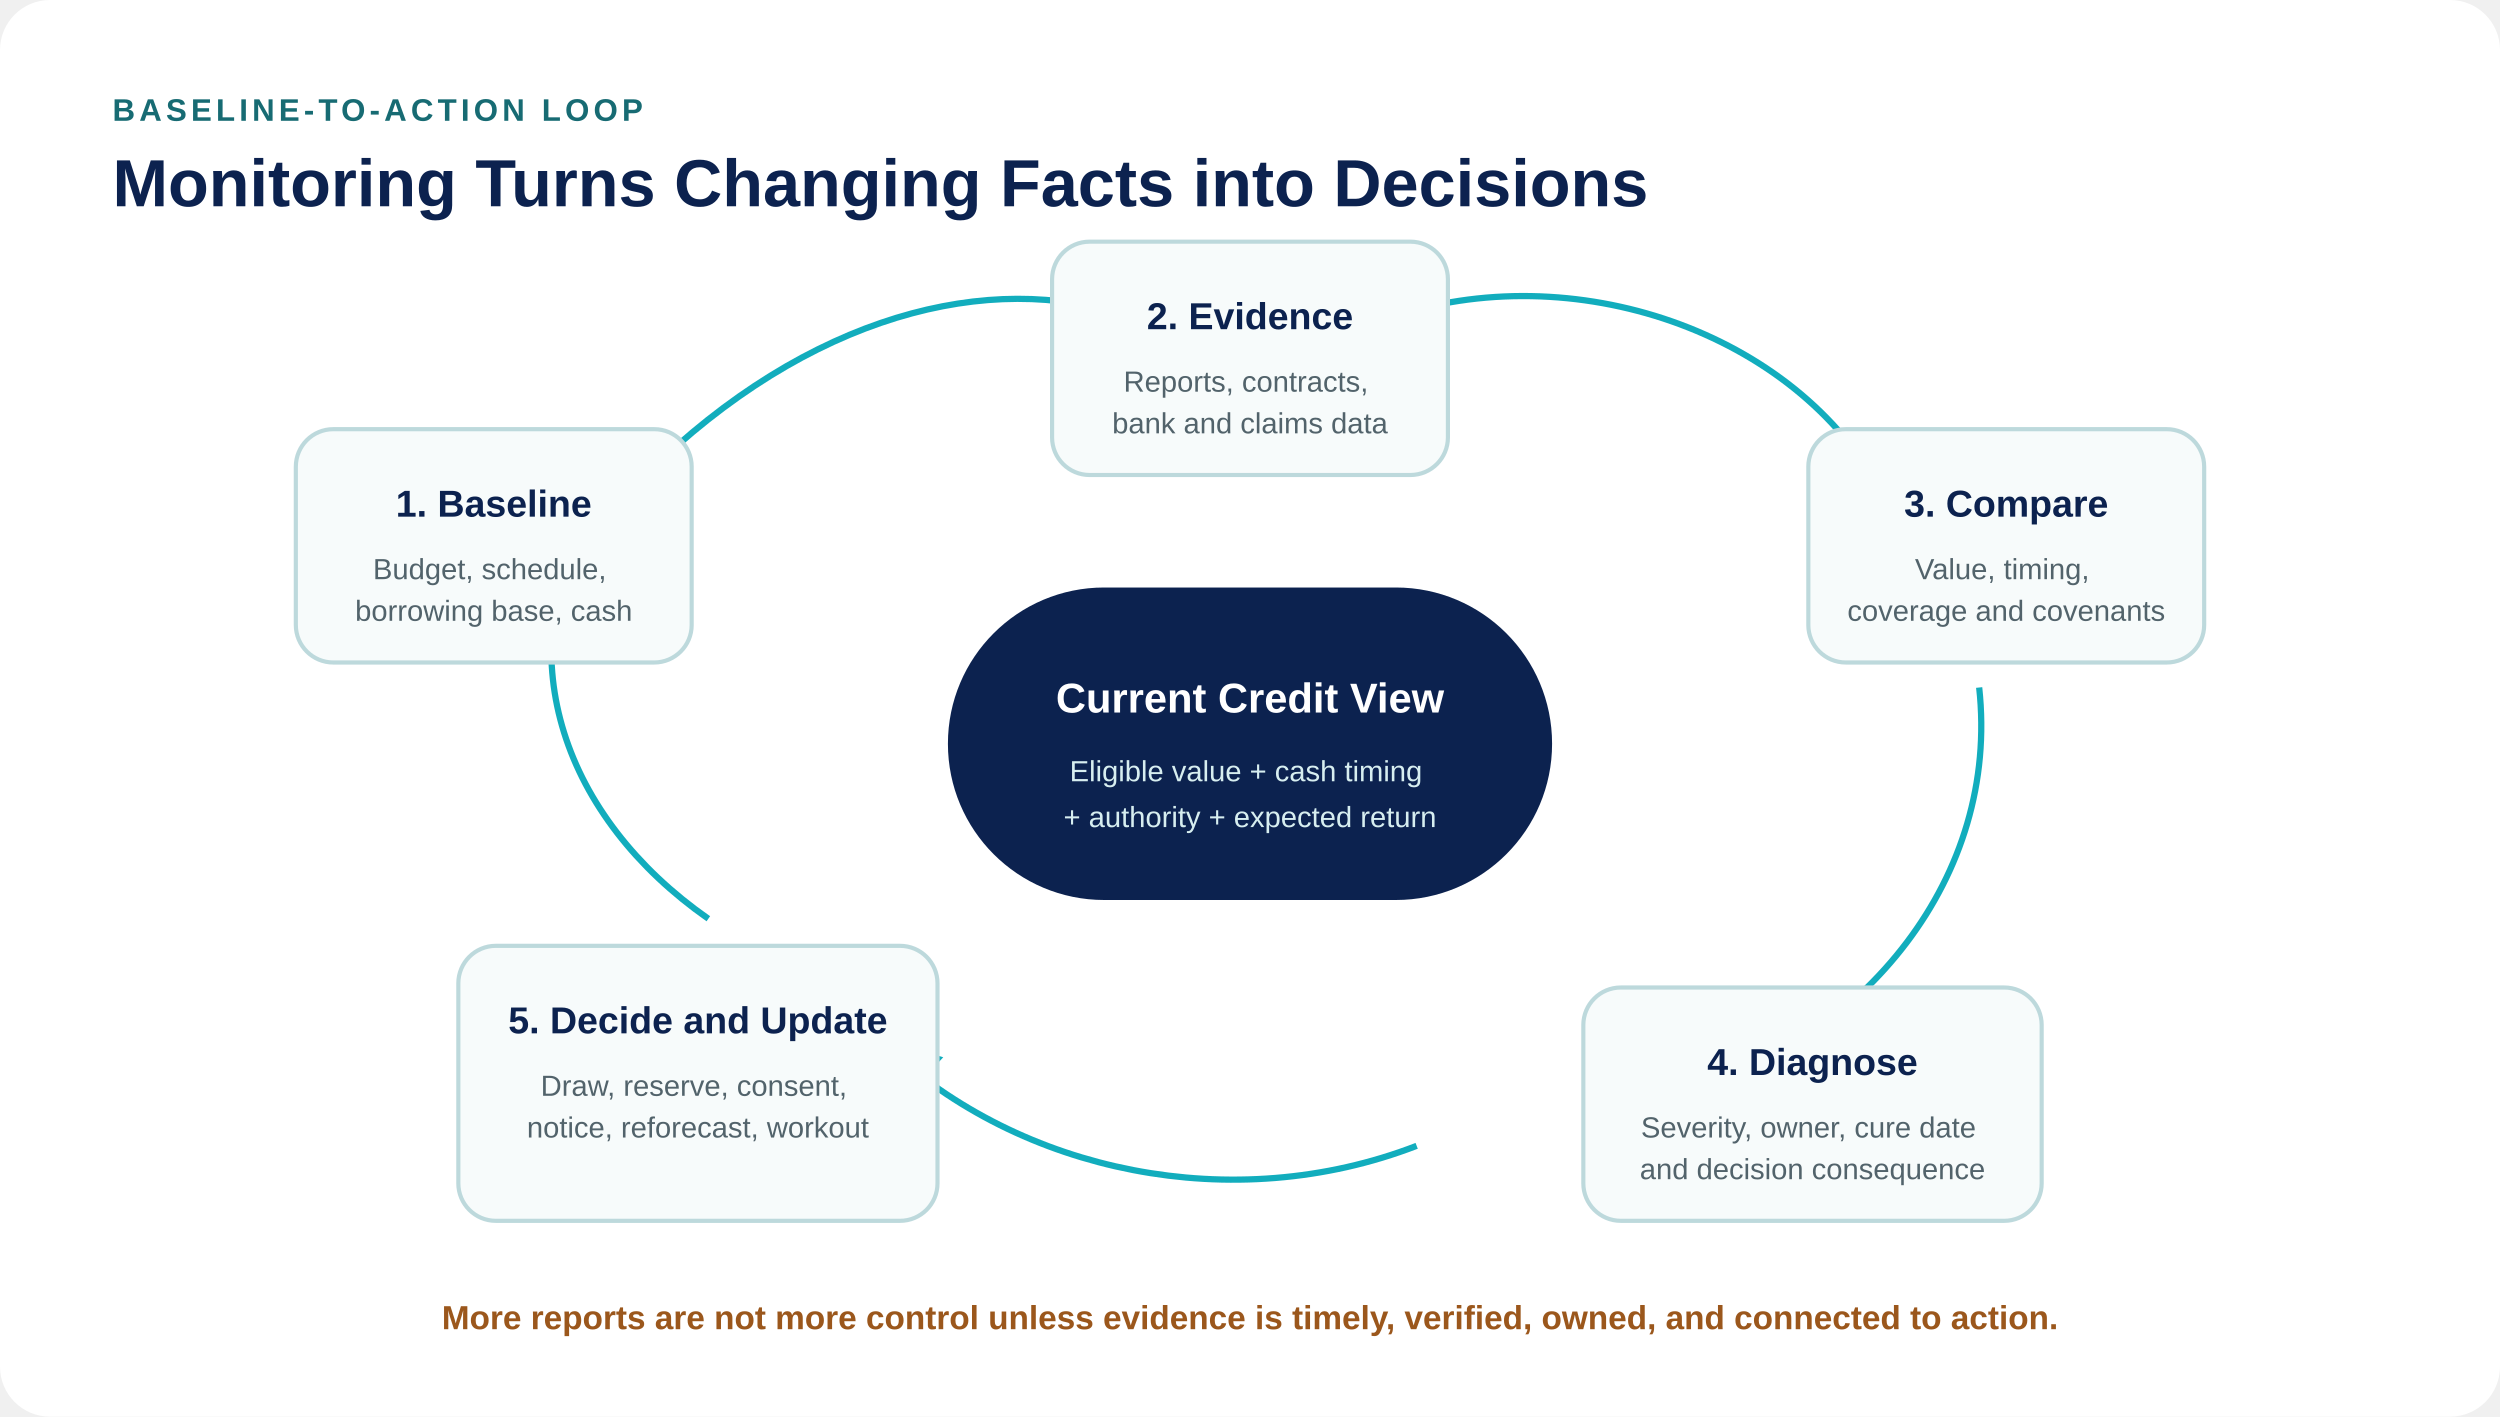
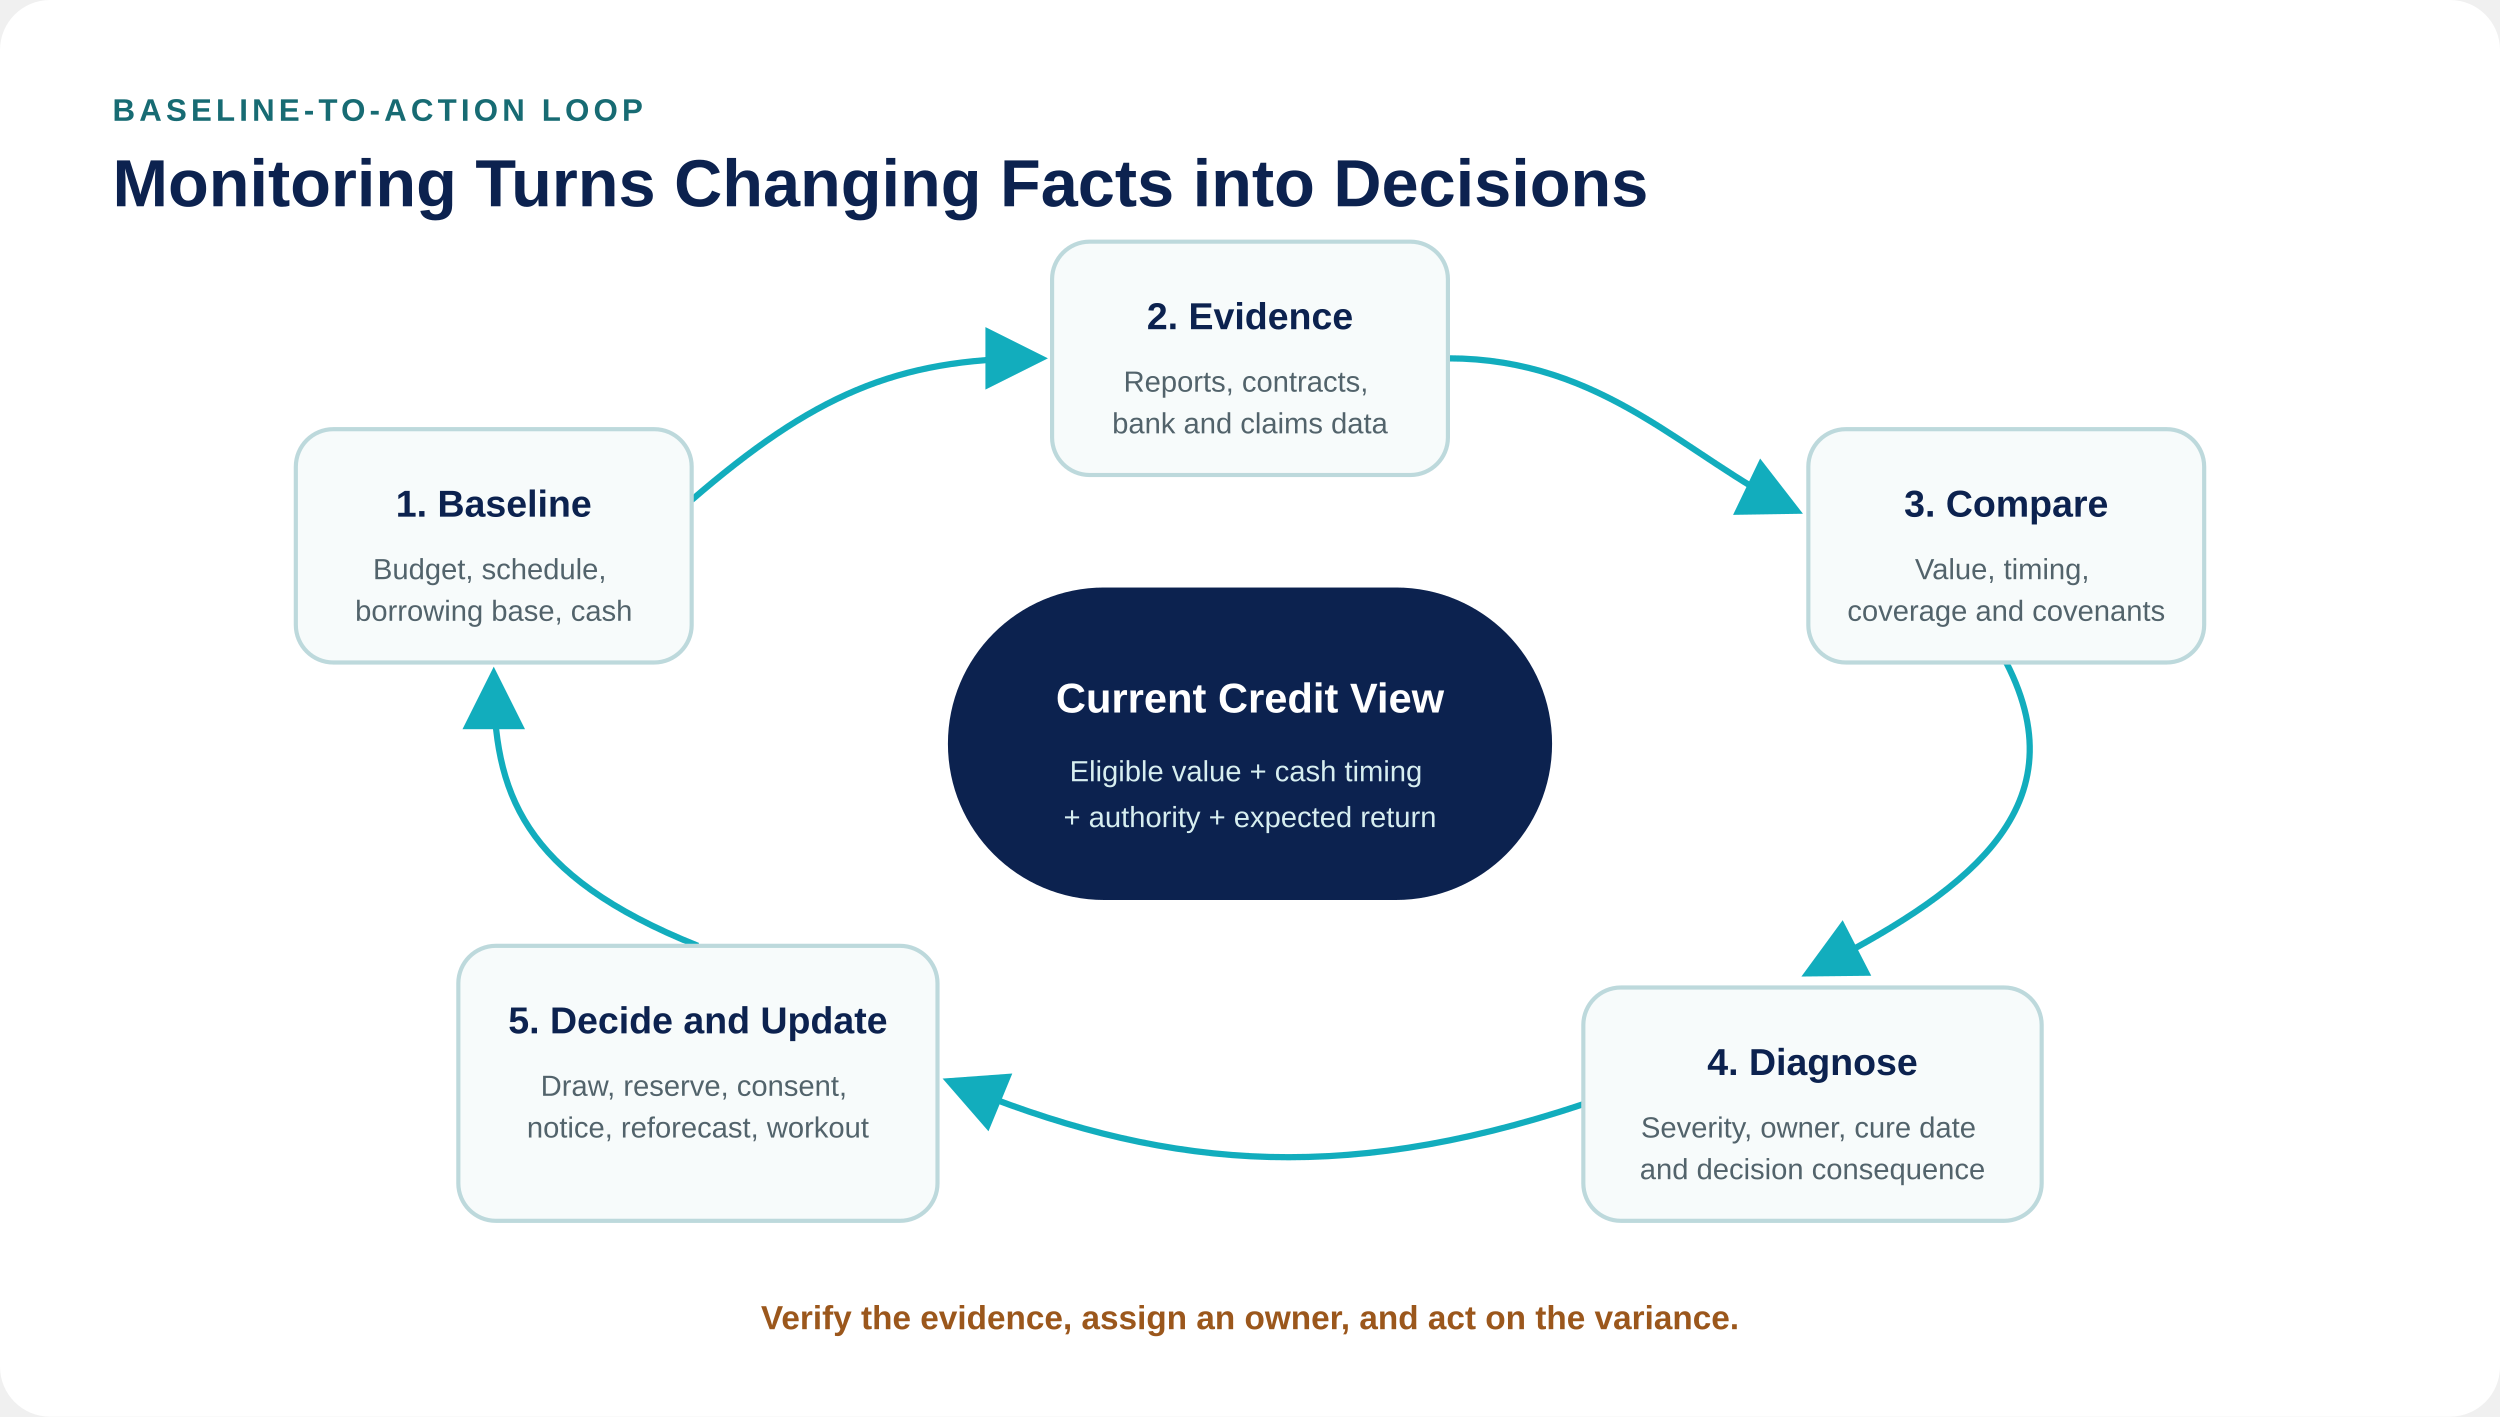
<svg xmlns="http://www.w3.org/2000/svg" width="1200" height="680" viewBox="0 0 1200 680" role="img" aria-labelledby="monitor-title monitor-desc">
  <defs>
    <marker id="monitor-arrow" markerWidth="10" markerHeight="10" refX="8" refY="5" orient="auto">
      <path d="M0 0 10 5 0 10z" fill="#12adbd" />
    </marker>
    <style>.bg{fill:#fff}.eyebrow{font:700 15px Aptos,Segoe UI,Arial,sans-serif;letter-spacing:2px;fill:#176b73}.title{font:750 32px Aptos,Segoe UI,Arial,sans-serif;fill:#0c224f}.node{fill:#f7fbfb;stroke:#bdd9dc;stroke-width:2}.accent{fill:#0c224f}.label{font:750 18px Aptos,Segoe UI,Arial,sans-serif;fill:#0c224f;text-anchor:middle}.detail{font:400 14px Aptos,Segoe UI,Arial,sans-serif;fill:#52636b;text-anchor:middle}.white{font:750 20px Aptos,Segoe UI,Arial,sans-serif;fill:#fff;text-anchor:middle}.whitesub{font:400 14px Aptos,Segoe UI,Arial,sans-serif;fill:#d7eef0;text-anchor:middle}.arrow{fill:none;stroke:#12adbd;stroke-width:3;marker-end:url(#monitor-arrow)}.note{font:700 16px Aptos,Segoe UI,Arial,sans-serif;fill:#9b571c;text-anchor:middle}</style>
  </defs>
  <rect class="bg" width="1200" height="680" rx="24" />
  <text class="eyebrow" x="54" y="58">BASELINE-TO-ACTION LOOP</text>
  <text class="title" x="54" y="99">Monitoring Turns Changing Facts into Decisions</text>
-   <path class="arrow" d="M303 235C380 155 468 130 535 150" />
-   <path class="arrow" d="M675 150C764 124 870 164 907 244" />
-   <path class="arrow" d="M950 330C960 421 895 500 807 526" />
-   <path class="arrow" d="M680 550C592 584 490 563 425 502" />
-   <path class="arrow" d="M340 441C270 392 245 316 281 248" />
+   <path class="arrow" d="M332 240C390 190 430 172 497 172" />
+   <path class="arrow" d="M695 172C770 172 810 220 860 244" />
+   <path class="arrow" d="M963 318C1000 390 940 430 870 466" />
+   <path class="arrow" d="M760 530C640 570 555 560 458 520" />
+   <path class="arrow" d="M335 454C250 420 237 380 237 326" />
  <g transform="translate(142 206)">
    <rect class="node" width="190" height="112" rx="18" />
    <text class="label" x="95" y="42">1. Baseline</text>
    <text class="detail" x="95" y="72">
      <tspan x="95">Budget, schedule,</tspan>
      <tspan x="95" dy="20">borrowing base, cash</tspan>
    </text>
  </g>
  <g transform="translate(505 116)">
    <rect class="node" width="190" height="112" rx="18" />
    <text class="label" x="95" y="42">2. Evidence</text>
    <text class="detail" x="95" y="72">
      <tspan x="95">Reports, contracts,</tspan>
      <tspan x="95" dy="20">bank and claims data</tspan>
    </text>
  </g>
  <g transform="translate(868 206)">
    <rect class="node" width="190" height="112" rx="18" />
    <text class="label" x="95" y="42">3. Compare</text>
    <text class="detail" x="95" y="72">
      <tspan x="95">Value, timing,</tspan>
      <tspan x="95" dy="20">coverage and covenants</tspan>
    </text>
  </g>
  <g transform="translate(760 474)">
    <rect class="node" width="220" height="112" rx="18" />
    <text class="label" x="110" y="42">4. Diagnose</text>
    <text class="detail" x="110" y="72">
      <tspan x="110">Severity, owner, cure date</tspan>
      <tspan x="110" dy="20">and decision consequence</tspan>
    </text>
  </g>
  <g transform="translate(220 454)">
    <rect class="node" width="230" height="132" rx="18" />
    <text class="label" x="115" y="42">5. Decide and Update</text>
    <text class="detail" x="115" y="72">
      <tspan x="115">Draw, reserve, consent,</tspan>
      <tspan x="115" dy="20">notice, reforecast, workout</tspan>
    </text>
  </g>
  <g transform="translate(455 282)">
    <rect class="accent" width="290" height="150" rx="75" />
    <text class="white" x="145" y="60">Current Credit View</text>
    <text class="whitesub" x="145" y="93">
      <tspan x="145">Eligible value + cash timing</tspan>
      <tspan x="145" dy="22">+ authority + expected return</tspan>
    </text>
  </g>
-   <text class="note" x="600" y="638">More reports are not more control unless evidence is timely, verified, owned, and connected to action.</text>
+   <text class="note" x="600" y="638">Verify the evidence, assign an owner, and act on the variance.</text>
</svg>
